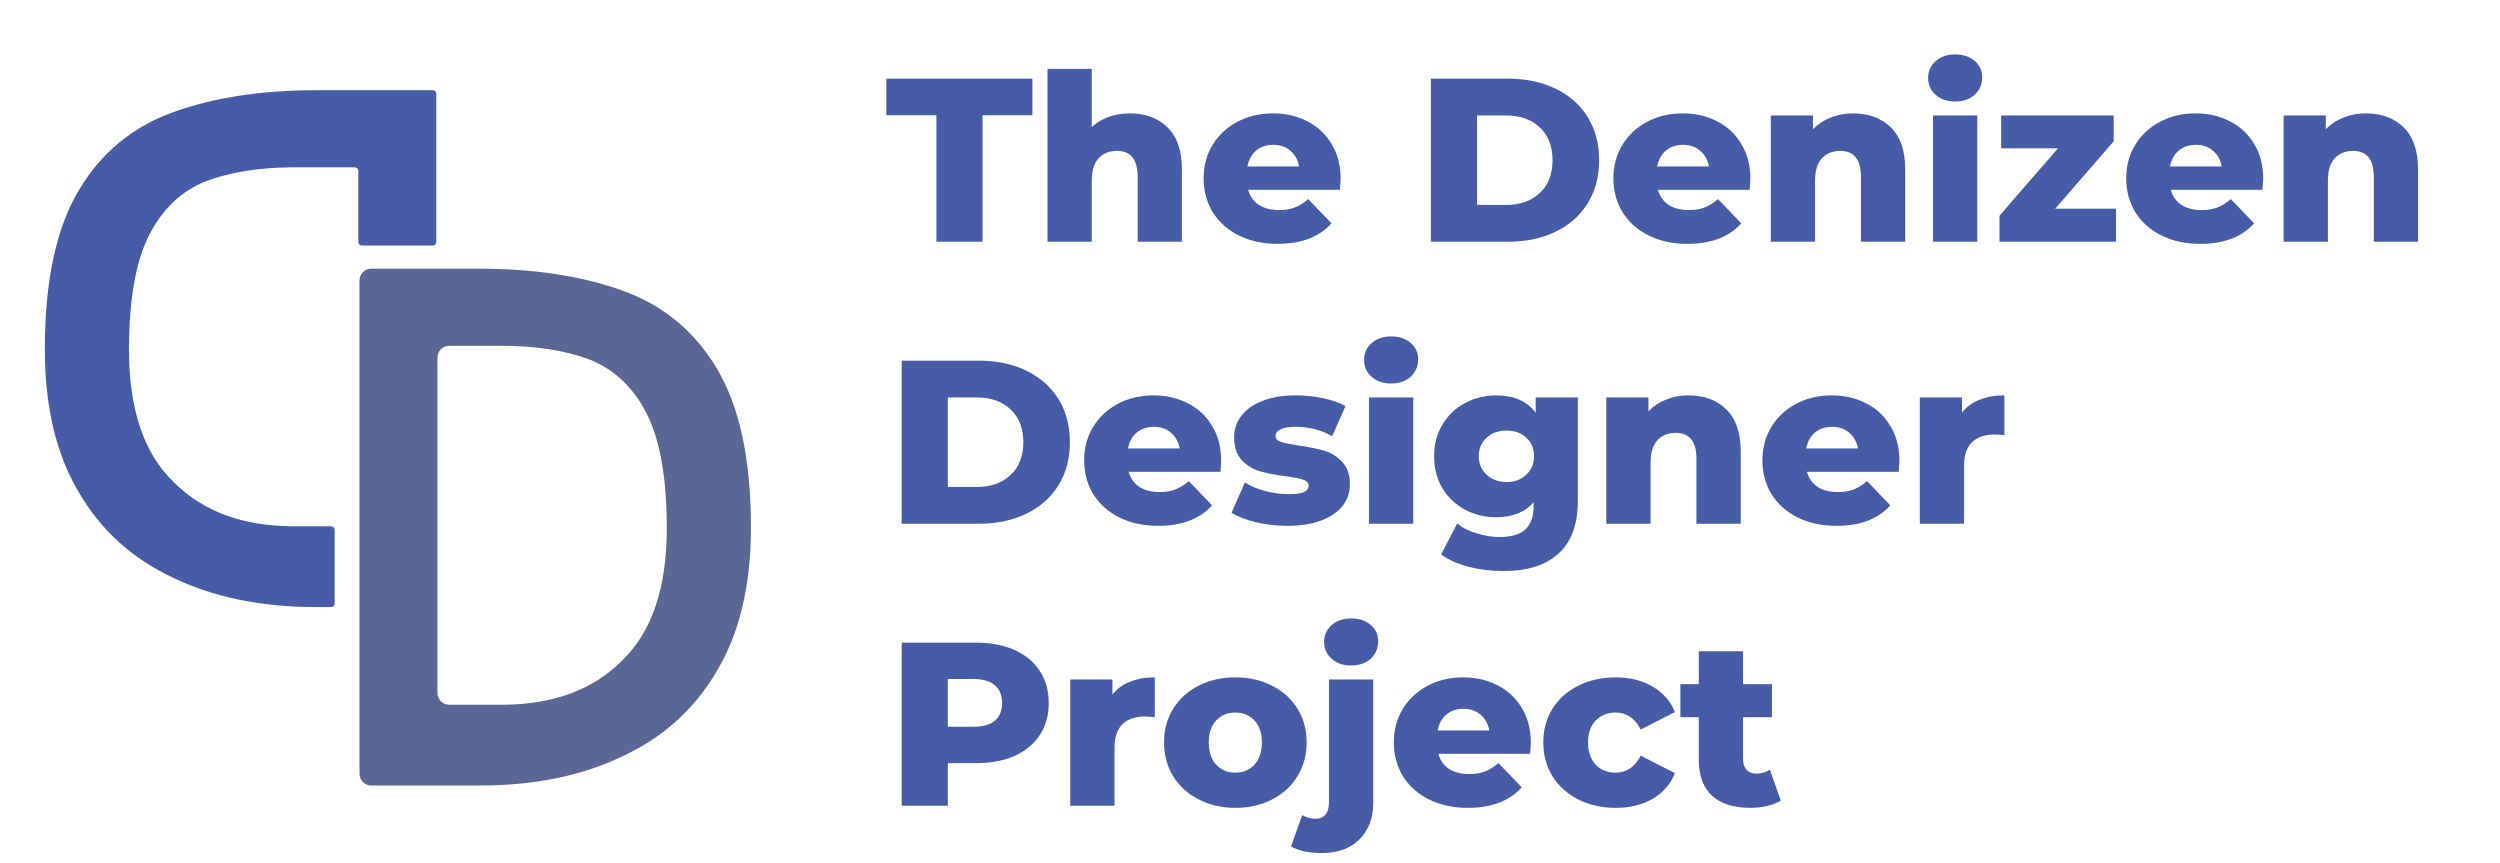
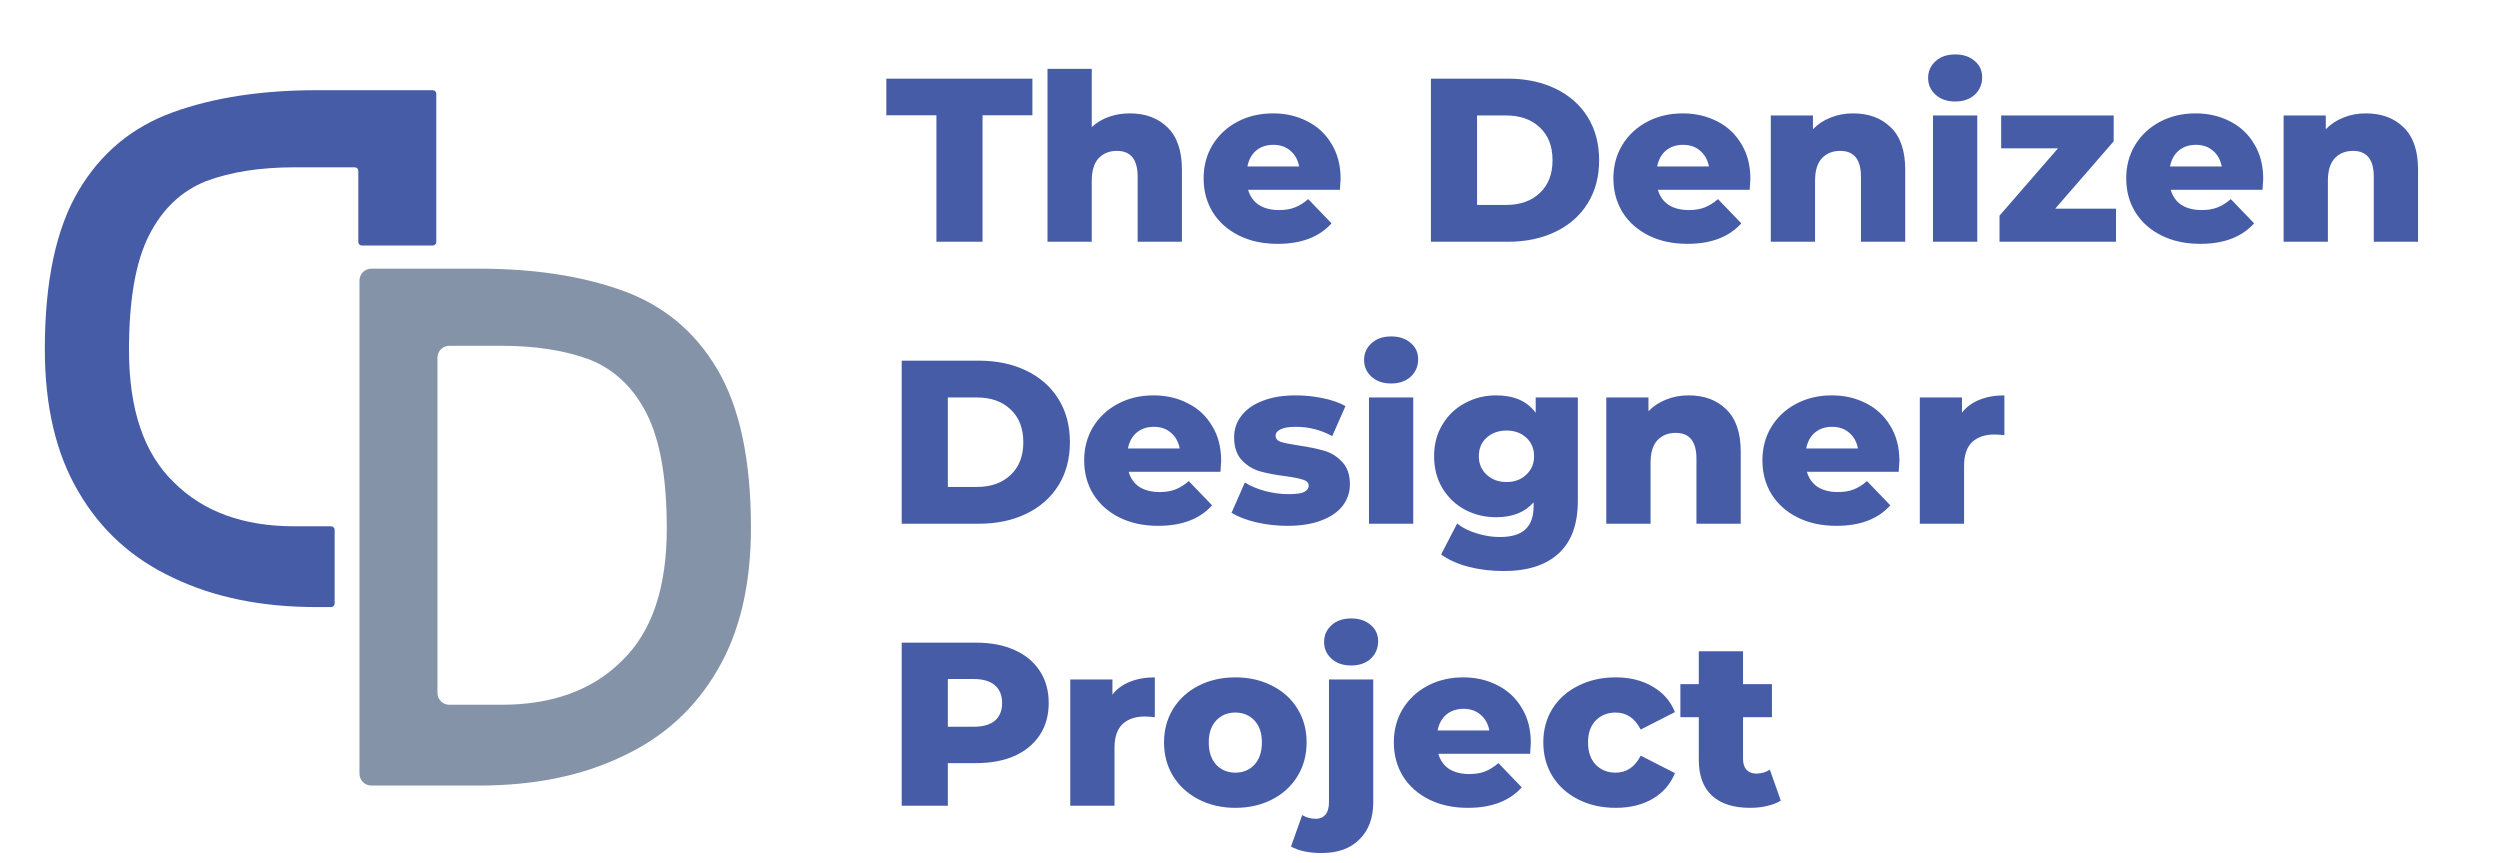
<svg xmlns="http://www.w3.org/2000/svg" width="461" height="159" viewBox="0 0 461 159" fill="none">
  <path d="M14.531 35.086C10.355 42.083 8.266 51.846 8.266 64.374C8.266 74.983 10.355 83.786 14.531 90.784C18.613 97.781 24.403 103.03 31.902 106.528C39.401 110.14 48.228 111.946 58.385 111.946H61.052C61.414 111.946 61.708 111.652 61.708 111.289V97.704C61.708 97.342 61.414 97.048 61.052 97.048H54.256C44.859 97.048 37.455 94.339 32.044 88.922C26.539 83.617 23.786 75.491 23.786 64.543C23.786 55.288 25.02 48.234 27.488 43.381C29.956 38.528 33.468 35.199 38.024 33.393C42.581 31.7 47.991 30.854 54.256 30.854L65.417 30.854C65.78 30.854 66.073 31.147 66.073 31.51L66.073 44.62C66.073 44.983 66.367 45.276 66.73 45.276H79.798C80.16 45.276 80.454 44.983 80.454 44.62V17.289C80.454 16.927 80.16 16.633 79.798 16.633L58.385 16.633C48.228 16.633 39.401 17.987 31.902 20.696C24.403 23.405 18.613 28.201 14.531 35.086Z" fill="#475CA7" />
-   <path d="M138.475 97.284C138.475 84.756 136.387 74.994 132.21 67.996C128.128 61.111 122.338 56.315 114.839 53.606C107.341 50.897 98.513 49.543 88.356 49.543L68.475 49.543C67.267 49.543 66.287 50.522 66.287 51.73V142.668C66.287 143.877 67.267 144.856 68.475 144.856H88.356C98.513 144.856 107.341 143.05 114.839 139.438C122.338 135.94 128.128 130.692 132.21 123.694C136.387 116.697 138.475 107.893 138.475 97.284ZM80.668 65.951C80.668 64.743 81.647 63.764 82.855 63.764L92.486 63.764C98.75 63.764 104.161 64.61 108.717 66.303C113.273 68.109 116.785 71.438 119.253 76.291C121.721 81.145 122.955 88.199 122.955 97.453C122.955 108.401 120.203 116.527 114.697 121.832C109.287 127.249 101.883 129.958 92.486 129.958H82.855C81.647 129.958 80.668 128.979 80.668 127.77L80.668 65.951Z" fill="#5A6795" />
+   <path d="M138.475 97.284C138.475 84.756 136.387 74.994 132.21 67.996C128.128 61.111 122.338 56.315 114.839 53.606C107.341 50.897 98.513 49.543 88.356 49.543L68.475 49.543C67.267 49.543 66.287 50.522 66.287 51.73V142.668C66.287 143.877 67.267 144.856 68.475 144.856H88.356C98.513 144.856 107.341 143.05 114.839 139.438C122.338 135.94 128.128 130.692 132.21 123.694C136.387 116.697 138.475 107.893 138.475 97.284ZM80.668 65.951C80.668 64.743 81.647 63.764 82.855 63.764L92.486 63.764C98.75 63.764 104.161 64.61 108.717 66.303C113.273 68.109 116.785 71.438 119.253 76.291C121.721 81.145 122.955 88.199 122.955 97.453C122.955 108.401 120.203 116.527 114.697 121.832C109.287 127.249 101.883 129.958 92.486 129.958H82.855C81.647 129.958 80.668 128.979 80.668 127.77L80.668 65.951Z" fill="#8593A8" />
  <path d="M172.675 21.25H163.438V14.505H190.376V21.25H181.182V44.578H172.675V21.25ZM208.324 20.906C211.216 20.906 213.536 21.765 215.283 23.484C217.059 25.202 217.947 27.794 217.947 31.26V44.578H209.784V32.592C209.784 29.413 208.51 27.823 205.961 27.823C204.557 27.823 203.426 28.281 202.567 29.198C201.736 30.114 201.321 31.489 201.321 33.322V44.578H193.158V12.7H201.321V23.441C202.209 22.61 203.254 21.98 204.457 21.55C205.66 21.121 206.949 20.906 208.324 20.906ZM247.209 32.978C247.209 33.036 247.166 33.709 247.08 34.998H230.153C230.496 36.2 231.155 37.131 232.129 37.79C233.131 38.42 234.377 38.735 235.867 38.735C236.984 38.735 237.943 38.578 238.745 38.263C239.576 37.948 240.406 37.432 241.237 36.716L245.533 41.184C243.27 43.705 239.962 44.965 235.609 44.965C232.888 44.965 230.496 44.449 228.434 43.418C226.372 42.387 224.768 40.955 223.622 39.122C222.505 37.289 221.947 35.212 221.947 32.892C221.947 30.601 222.491 28.553 223.579 26.749C224.696 24.916 226.229 23.484 228.176 22.453C230.124 21.422 232.315 20.906 234.75 20.906C237.07 20.906 239.175 21.393 241.065 22.367C242.955 23.312 244.445 24.701 245.533 26.534C246.65 28.338 247.209 30.487 247.209 32.978ZM234.793 26.706C233.532 26.706 232.473 27.064 231.613 27.78C230.783 28.496 230.253 29.47 230.024 30.701H239.561C239.332 29.47 238.788 28.496 237.929 27.78C237.098 27.064 236.053 26.706 234.793 26.706ZM263.861 14.505H278.082C281.376 14.505 284.297 15.12 286.846 16.352C289.395 17.584 291.371 19.331 292.775 21.593C294.178 23.856 294.88 26.505 294.88 29.541C294.88 32.577 294.178 35.227 292.775 37.489C291.371 39.752 289.395 41.499 286.846 42.731C284.297 43.962 281.376 44.578 278.082 44.578H263.861V14.505ZM277.738 37.79C280.316 37.79 282.378 37.06 283.925 35.599C285.5 34.138 286.288 32.119 286.288 29.541C286.288 26.964 285.5 24.945 283.925 23.484C282.378 22.023 280.316 21.293 277.738 21.293H272.368V37.79H277.738ZM322.77 32.978C322.77 33.036 322.727 33.709 322.641 34.998H305.714C306.058 36.2 306.716 37.131 307.69 37.79C308.693 38.42 309.938 38.735 311.428 38.735C312.545 38.735 313.504 38.578 314.306 38.263C315.137 37.948 315.967 37.432 316.798 36.716L321.094 41.184C318.832 43.705 315.524 44.965 311.17 44.965C308.449 44.965 306.058 44.449 303.995 43.418C301.933 42.387 300.329 40.955 299.184 39.122C298.067 37.289 297.508 35.212 297.508 32.892C297.508 30.601 298.052 28.553 299.141 26.749C300.258 24.916 301.79 23.484 303.738 22.453C305.685 21.422 307.876 20.906 310.311 20.906C312.631 20.906 314.736 21.393 316.626 22.367C318.517 23.312 320.006 24.701 321.094 26.534C322.211 28.338 322.77 30.487 322.77 32.978ZM310.354 26.706C309.094 26.706 308.034 27.064 307.175 27.78C306.344 28.496 305.814 29.47 305.585 30.701H315.123C314.893 29.47 314.349 28.496 313.49 27.78C312.659 27.064 311.614 26.706 310.354 26.706ZM341.699 20.906C344.592 20.906 346.912 21.765 348.659 23.484C350.435 25.202 351.322 27.794 351.322 31.26V44.578H343.16V32.592C343.16 29.413 341.885 27.823 339.336 27.823C337.933 27.823 336.801 28.281 335.942 29.198C335.111 30.114 334.696 31.489 334.696 33.322V44.578H326.533V21.293H334.309V23.828C335.226 22.882 336.314 22.166 337.575 21.679C338.835 21.164 340.21 20.906 341.699 20.906ZM356.447 21.293H364.61V44.578H356.447V21.293ZM360.529 18.715C359.039 18.715 357.836 18.3 356.92 17.469C356.003 16.639 355.545 15.607 355.545 14.376C355.545 13.144 356.003 12.113 356.92 11.283C357.836 10.452 359.039 10.037 360.529 10.037C362.018 10.037 363.221 10.438 364.138 11.24C365.054 12.013 365.512 13.015 365.512 14.247C365.512 15.536 365.054 16.61 364.138 17.469C363.221 18.3 362.018 18.715 360.529 18.715ZM390.193 38.477V44.578H368.712V39.766L379.495 27.35H369.013V21.293H389.763V26.061L378.98 38.477H390.193ZM417.337 32.978C417.337 33.036 417.294 33.709 417.208 34.998H400.281C400.624 36.2 401.283 37.131 402.257 37.79C403.259 38.42 404.505 38.735 405.995 38.735C407.112 38.735 408.071 38.578 408.873 38.263C409.704 37.948 410.534 37.432 411.365 36.716L415.661 41.184C413.398 43.705 410.09 44.965 405.737 44.965C403.016 44.965 400.624 44.449 398.562 43.418C396.5 42.387 394.896 40.955 393.75 39.122C392.633 37.289 392.075 35.212 392.075 32.892C392.075 30.601 392.619 28.553 393.707 26.749C394.824 24.916 396.357 23.484 398.304 22.453C400.252 21.422 402.443 20.906 404.878 20.906C407.198 20.906 409.303 21.393 411.193 22.367C413.083 23.312 414.573 24.701 415.661 26.534C416.778 28.338 417.337 30.487 417.337 32.978ZM404.921 26.706C403.66 26.706 402.601 27.064 401.741 27.78C400.911 28.496 400.381 29.47 400.152 30.701H409.689C409.46 29.47 408.916 28.496 408.057 27.78C407.226 27.064 406.181 26.706 404.921 26.706ZM436.266 20.906C439.159 20.906 441.478 21.765 443.226 23.484C445.001 25.202 445.889 27.794 445.889 31.26V44.578H437.726V32.592C437.726 29.413 436.452 27.823 433.903 27.823C432.499 27.823 431.368 28.281 430.509 29.198C429.678 30.114 429.263 31.489 429.263 33.322V44.578H421.1V21.293H428.876V23.828C429.793 22.882 430.881 22.166 432.141 21.679C433.402 21.164 434.776 20.906 436.266 20.906ZM166.274 66.505H180.494C183.788 66.505 186.709 67.121 189.259 68.352C191.808 69.584 193.784 71.331 195.187 73.593C196.591 75.856 197.292 78.505 197.292 81.541C197.292 84.577 196.591 87.227 195.187 89.489C193.784 91.752 191.808 93.499 189.259 94.731C186.709 95.962 183.788 96.578 180.494 96.578H166.274V66.505ZM180.151 89.79C182.728 89.79 184.79 89.06 186.337 87.599C187.912 86.138 188.7 84.119 188.7 81.541C188.7 78.964 187.912 76.945 186.337 75.484C184.79 74.023 182.728 73.293 180.151 73.293H174.78V89.79H180.151ZM225.182 84.978C225.182 85.036 225.139 85.709 225.053 86.998H208.126C208.47 88.201 209.129 89.131 210.102 89.79C211.105 90.42 212.351 90.735 213.84 90.735C214.957 90.735 215.917 90.578 216.719 90.263C217.549 89.948 218.38 89.432 219.21 88.716L223.507 93.184C221.244 95.705 217.936 96.965 213.582 96.965C210.861 96.965 208.47 96.449 206.408 95.418C204.346 94.387 202.742 92.955 201.596 91.122C200.479 89.289 199.92 87.212 199.92 84.892C199.92 82.601 200.465 80.553 201.553 78.749C202.67 76.916 204.202 75.484 206.15 74.453C208.098 73.422 210.289 72.906 212.723 72.906C215.043 72.906 217.148 73.393 219.039 74.367C220.929 75.312 222.418 76.701 223.507 78.534C224.624 80.338 225.182 82.487 225.182 84.978ZM212.766 78.706C211.506 78.706 210.446 79.064 209.587 79.78C208.756 80.496 208.226 81.47 207.997 82.701H217.535C217.306 81.47 216.762 80.496 215.902 79.78C215.072 79.064 214.026 78.706 212.766 78.706ZM237.409 96.965C235.462 96.965 233.543 96.75 231.652 96.32C229.762 95.862 228.244 95.275 227.098 94.559L229.547 88.974C230.607 89.633 231.867 90.162 233.328 90.563C234.789 90.936 236.235 91.122 237.667 91.122C238.985 91.122 239.915 90.993 240.46 90.735C241.032 90.449 241.319 90.048 241.319 89.532C241.319 89.017 240.975 88.659 240.288 88.458C239.629 88.229 238.569 88.014 237.108 87.814C235.247 87.585 233.657 87.284 232.34 86.912C231.051 86.539 229.934 85.852 228.989 84.85C228.044 83.847 227.571 82.444 227.571 80.639C227.571 79.15 228.015 77.832 228.903 76.687C229.791 75.512 231.079 74.596 232.769 73.937C234.488 73.25 236.536 72.906 238.913 72.906C240.603 72.906 242.278 73.078 243.939 73.422C245.601 73.765 246.99 74.252 248.107 74.882L245.658 80.424C243.596 79.279 241.362 78.706 238.956 78.706C237.667 78.706 236.722 78.863 236.12 79.178C235.519 79.465 235.218 79.852 235.218 80.338C235.218 80.883 235.548 81.269 236.206 81.498C236.865 81.699 237.953 81.914 239.471 82.143C241.39 82.429 242.98 82.759 244.24 83.131C245.5 83.503 246.589 84.191 247.505 85.193C248.45 86.167 248.923 87.542 248.923 89.317C248.923 90.778 248.479 92.096 247.591 93.27C246.703 94.416 245.386 95.318 243.639 95.977C241.92 96.635 239.844 96.965 237.409 96.965ZM252.441 73.293H260.603V96.578H252.441V73.293ZM256.522 70.715C255.033 70.715 253.83 70.3 252.913 69.469C251.997 68.638 251.538 67.607 251.538 66.376C251.538 65.144 251.997 64.113 252.913 63.282C253.83 62.452 255.033 62.037 256.522 62.037C258.011 62.037 259.214 62.438 260.131 63.24C261.047 64.013 261.506 65.015 261.506 66.247C261.506 67.536 261.047 68.61 260.131 69.469C259.214 70.3 258.011 70.715 256.522 70.715ZM290.955 73.293V92.325C290.955 96.65 289.781 99.886 287.432 102.034C285.084 104.211 281.704 105.299 277.293 105.299C275.002 105.299 272.854 105.042 270.849 104.526C268.844 104.011 267.14 103.252 265.736 102.249L268.701 96.535C269.646 97.308 270.834 97.91 272.267 98.34C273.727 98.798 275.159 99.027 276.563 99.027C278.711 99.027 280.286 98.554 281.289 97.609C282.291 96.664 282.792 95.261 282.792 93.399V92.626C281.217 94.459 278.911 95.375 275.875 95.375C273.813 95.375 271.909 94.917 270.161 94C268.414 93.055 267.025 91.738 265.994 90.048C264.963 88.329 264.447 86.353 264.447 84.119C264.447 81.914 264.963 79.966 265.994 78.276C267.025 76.558 268.414 75.24 270.161 74.324C271.909 73.379 273.813 72.906 275.875 72.906C279.198 72.906 281.632 73.98 283.179 76.128V73.293H290.955ZM277.809 88.888C279.269 88.888 280.472 88.444 281.417 87.556C282.391 86.668 282.878 85.523 282.878 84.119C282.878 82.716 282.406 81.584 281.46 80.725C280.515 79.837 279.298 79.393 277.809 79.393C276.319 79.393 275.088 79.837 274.114 80.725C273.169 81.584 272.696 82.716 272.696 84.119C272.696 85.523 273.183 86.668 274.157 87.556C275.131 88.444 276.348 88.888 277.809 88.888ZM311.365 72.906C314.258 72.906 316.578 73.765 318.325 75.484C320.101 77.202 320.989 79.794 320.989 83.26V96.578H312.826V84.592C312.826 81.412 311.552 79.823 309.002 79.823C307.599 79.823 306.468 80.281 305.608 81.198C304.778 82.114 304.363 83.489 304.363 85.322V96.578H296.2V73.293H303.976V75.828C304.892 74.882 305.981 74.166 307.241 73.679C308.501 73.164 309.876 72.906 311.365 72.906ZM350.25 84.978C350.25 85.036 350.207 85.709 350.121 86.998H333.194C333.538 88.201 334.197 89.131 335.171 89.79C336.173 90.42 337.419 90.735 338.908 90.735C340.025 90.735 340.985 90.578 341.787 90.263C342.617 89.948 343.448 89.432 344.279 88.716L348.575 93.184C346.312 95.705 343.004 96.965 338.651 96.965C335.93 96.965 333.538 96.449 331.476 95.418C329.414 94.387 327.81 92.955 326.664 91.122C325.547 89.289 324.989 87.212 324.989 84.892C324.989 82.601 325.533 80.553 326.621 78.749C327.738 76.916 329.271 75.484 331.218 74.453C333.166 73.422 335.357 72.906 337.791 72.906C340.111 72.906 342.216 73.393 344.107 74.367C345.997 75.312 347.486 76.701 348.575 78.534C349.692 80.338 350.25 82.487 350.25 84.978ZM337.834 78.706C336.574 78.706 335.514 79.064 334.655 79.78C333.825 80.496 333.295 81.47 333.066 82.701H342.603C342.374 81.47 341.83 80.496 340.971 79.78C340.14 79.064 339.095 78.706 337.834 78.706ZM361.79 76.085C362.621 75.025 363.695 74.238 365.012 73.722C366.358 73.178 367.891 72.906 369.609 72.906V80.252C368.864 80.167 368.249 80.124 367.762 80.124C366.015 80.124 364.64 80.596 363.637 81.541C362.664 82.487 362.177 83.933 362.177 85.881V96.578H354.014V73.293H361.79V76.085ZM180.022 118.505C182.743 118.505 185.106 118.963 187.11 119.879C189.115 120.767 190.662 122.056 191.75 123.746C192.839 125.407 193.383 127.369 193.383 129.632C193.383 131.895 192.839 133.856 191.75 135.518C190.662 137.179 189.115 138.468 187.11 139.384C185.106 140.272 182.743 140.716 180.022 140.716H174.78V148.578H166.274V118.505H180.022ZM179.506 134.014C181.253 134.014 182.571 133.642 183.459 132.897C184.347 132.124 184.79 131.035 184.79 129.632C184.79 128.228 184.347 127.14 183.459 126.367C182.571 125.593 181.253 125.207 179.506 125.207H174.78V134.014H179.506ZM205.13 128.085C205.96 127.026 207.034 126.238 208.352 125.722C209.698 125.178 211.23 124.906 212.949 124.906V132.253C212.204 132.167 211.588 132.124 211.101 132.124C209.354 132.124 207.979 132.596 206.977 133.541C206.003 134.487 205.516 135.933 205.516 137.881V148.578H197.354V125.293H205.13V128.085ZM227.793 148.965C225.301 148.965 223.053 148.449 221.048 147.418C219.043 146.387 217.468 144.955 216.322 143.122C215.205 141.289 214.647 139.212 214.647 136.892C214.647 134.601 215.205 132.539 216.322 130.706C217.468 128.873 219.029 127.455 221.005 126.453C223.01 125.422 225.273 124.906 227.793 124.906C230.314 124.906 232.576 125.422 234.581 126.453C236.586 127.455 238.147 128.873 239.264 130.706C240.381 132.51 240.94 134.572 240.94 136.892C240.94 139.212 240.381 141.289 239.264 143.122C238.147 144.955 236.586 146.387 234.581 147.418C232.576 148.449 230.314 148.965 227.793 148.965ZM227.793 142.478C229.225 142.478 230.399 141.991 231.316 141.017C232.233 140.014 232.691 138.64 232.691 136.892C232.691 135.174 232.233 133.828 231.316 132.854C230.399 131.88 229.225 131.393 227.793 131.393C226.361 131.393 225.187 131.88 224.27 132.854C223.354 133.828 222.895 135.174 222.895 136.892C222.895 138.64 223.354 140.014 224.27 141.017C225.187 141.991 226.361 142.478 227.793 142.478ZM243.733 157.299C241.355 157.299 239.465 156.898 238.062 156.096L240.124 150.297C240.869 150.755 241.713 150.984 242.659 150.984C243.403 150.984 243.99 150.726 244.42 150.211C244.85 149.695 245.065 148.936 245.065 147.934V125.293H253.227V147.977C253.227 150.841 252.382 153.103 250.693 154.765C249.031 156.454 246.711 157.299 243.733 157.299ZM249.146 122.715C247.657 122.715 246.454 122.3 245.537 121.469C244.621 120.638 244.162 119.607 244.162 118.376C244.162 117.144 244.621 116.113 245.537 115.283C246.454 114.452 247.657 114.037 249.146 114.037C250.635 114.037 251.838 114.438 252.755 115.24C253.671 116.013 254.13 117.015 254.13 118.247C254.13 119.536 253.671 120.61 252.755 121.469C251.838 122.3 250.635 122.715 249.146 122.715ZM282.283 136.978C282.283 137.036 282.24 137.709 282.154 138.998H265.227C265.571 140.201 266.23 141.131 267.203 141.79C268.206 142.42 269.452 142.735 270.941 142.735C272.058 142.735 273.018 142.578 273.82 142.263C274.65 141.948 275.481 141.432 276.311 140.716L280.608 145.184C278.345 147.705 275.037 148.965 270.683 148.965C267.962 148.965 265.571 148.449 263.509 147.418C261.446 146.387 259.843 144.955 258.697 143.122C257.58 141.289 257.021 139.212 257.021 136.892C257.021 134.601 257.566 132.553 258.654 130.749C259.771 128.916 261.303 127.484 263.251 126.453C265.199 125.422 267.39 124.906 269.824 124.906C272.144 124.906 274.249 125.393 276.14 126.367C278.03 127.312 279.519 128.701 280.608 130.534C281.725 132.338 282.283 134.487 282.283 136.978ZM269.867 130.706C268.607 130.706 267.547 131.064 266.688 131.78C265.857 132.496 265.327 133.47 265.098 134.701H274.636C274.407 133.47 273.863 132.496 273.003 131.78C272.173 131.064 271.127 130.706 269.867 130.706ZM297.947 148.965C295.369 148.965 293.064 148.449 291.03 147.418C288.997 146.387 287.407 144.955 286.261 143.122C285.144 141.289 284.586 139.212 284.586 136.892C284.586 134.572 285.144 132.51 286.261 130.706C287.407 128.873 288.997 127.455 291.03 126.453C293.064 125.422 295.369 124.906 297.947 124.906C300.582 124.906 302.859 125.479 304.778 126.625C306.697 127.742 308.058 129.302 308.859 131.307L302.544 134.53C301.484 132.439 299.938 131.393 297.904 131.393C296.443 131.393 295.226 131.88 294.252 132.854C293.307 133.828 292.835 135.174 292.835 136.892C292.835 138.64 293.307 140.014 294.252 141.017C295.226 141.991 296.443 142.478 297.904 142.478C299.938 142.478 301.484 141.432 302.544 139.341L308.859 142.563C308.058 144.568 306.697 146.144 304.778 147.289C302.859 148.406 300.582 148.965 297.947 148.965ZM328.378 147.633C327.691 148.063 326.846 148.392 325.844 148.621C324.87 148.85 323.824 148.965 322.707 148.965C319.671 148.965 317.337 148.22 315.705 146.731C314.072 145.241 313.256 143.022 313.256 140.072V132.253H309.862V126.152H313.256V120.094H321.418V126.152H326.746V132.253H321.418V139.986C321.418 140.816 321.633 141.475 322.063 141.962C322.521 142.42 323.123 142.649 323.867 142.649C324.812 142.649 325.643 142.406 326.359 141.919L328.378 147.633Z" fill="#475CA7" />
</svg>
